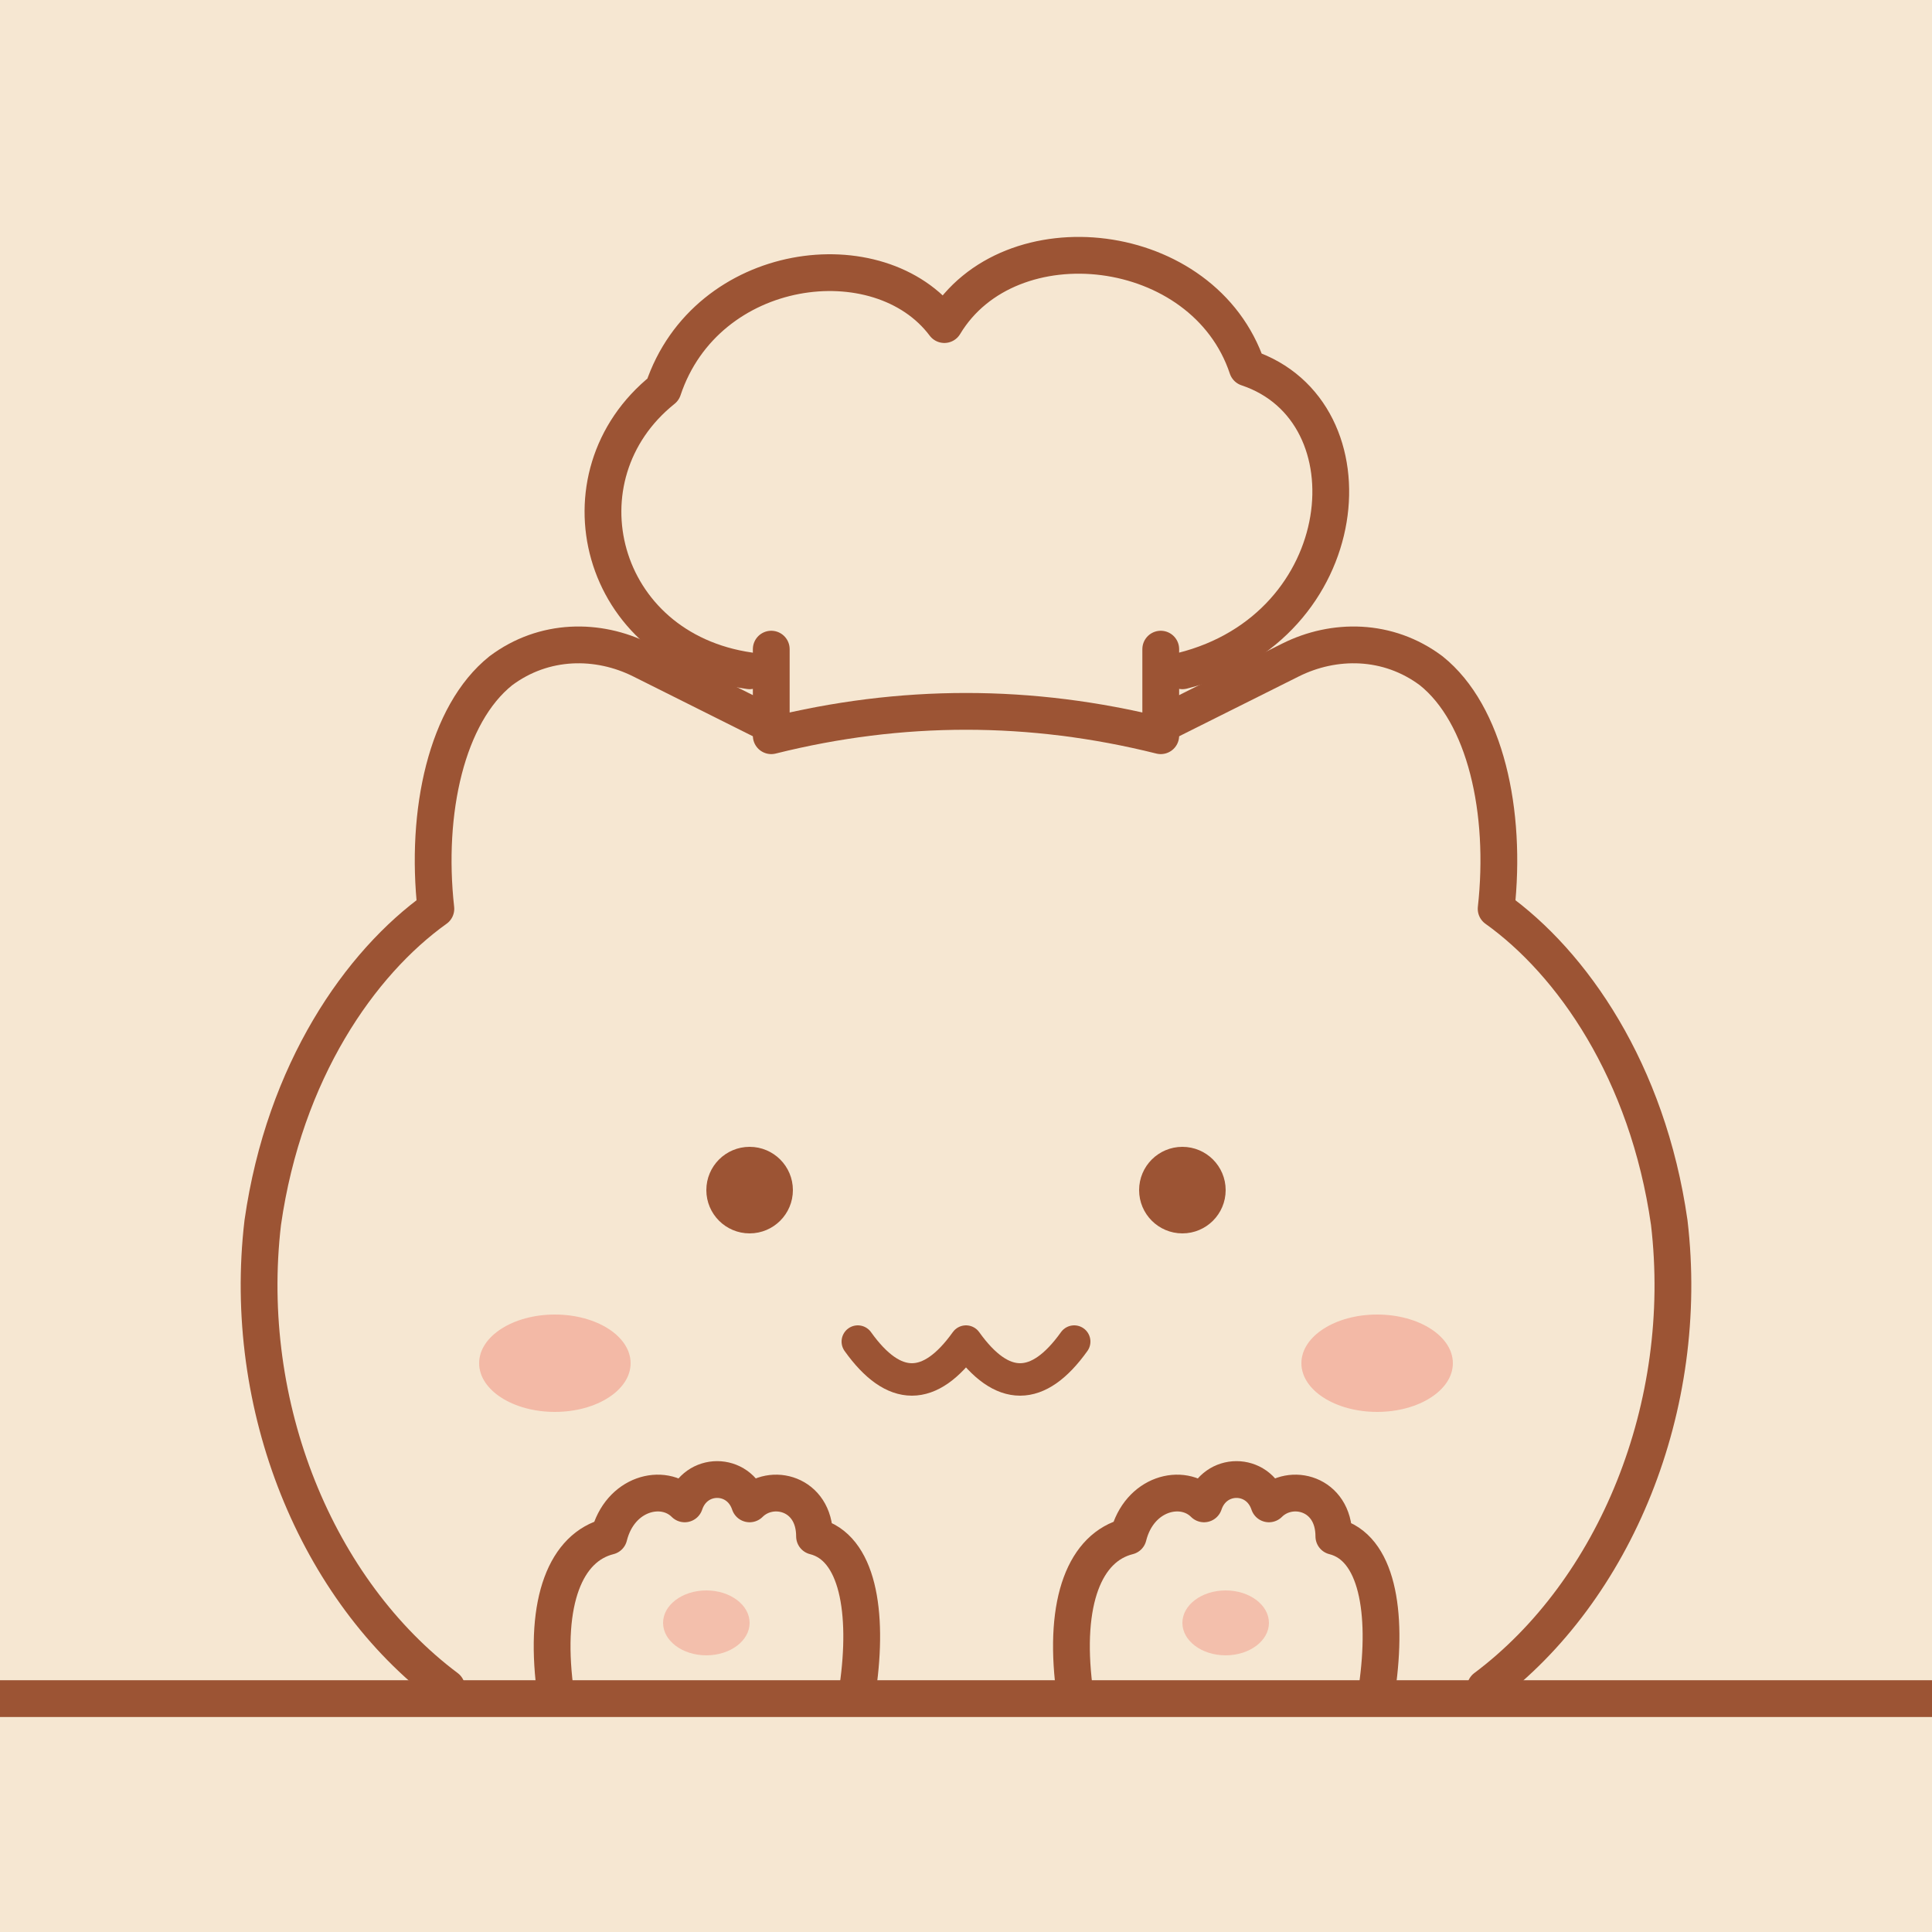
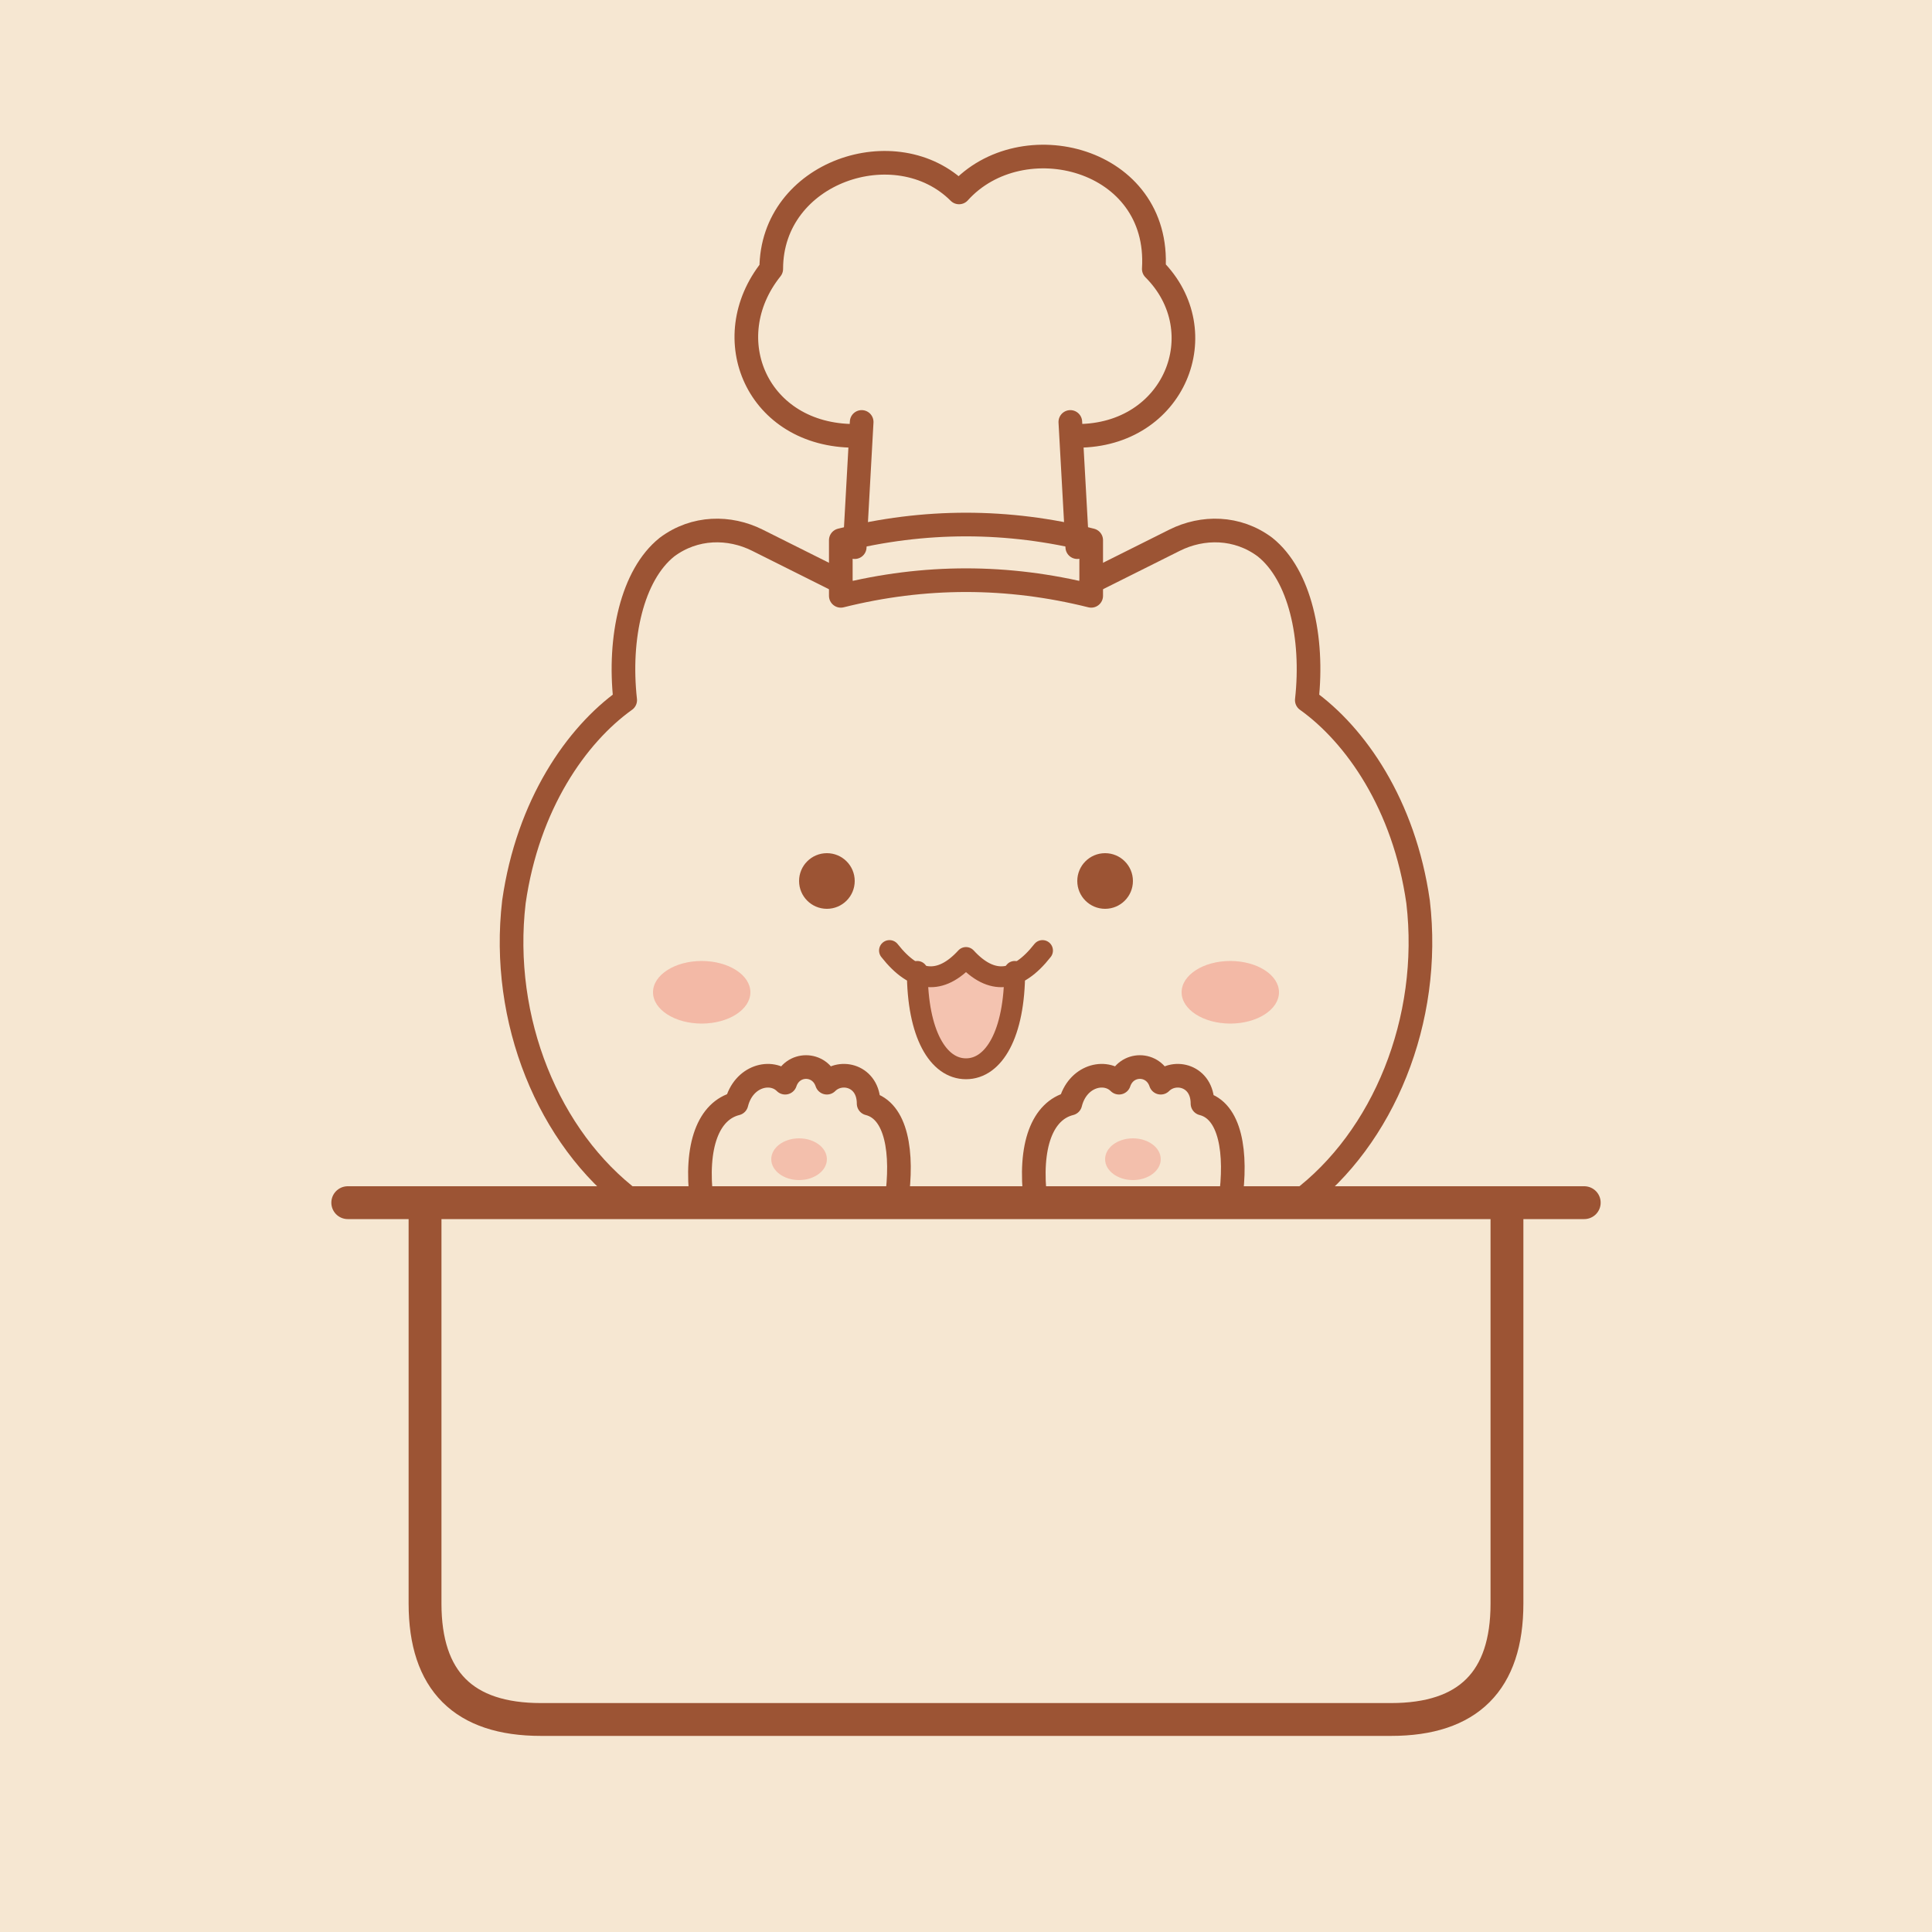
<svg xmlns="http://www.w3.org/2000/svg" viewBox="0 0 200 200">
  <rect width="200" height="200" fill="#f6e7d2" />
-   <g fill="none" stroke="#9c5434" stroke-width="3.4" stroke-linecap="round" stroke-linejoin="round" transform="translate(100 112) scale(1.12) translate(-100 -100)">
-     <path d="M80 62 C66 60 62 44 72 36 C76 24 92 22 98 30 C104 20 122 22 126 34 C138 38 136 58 120 62" />
-     <path d="M82 60 L82 68 C94 65 106 65 118 68 L118 60" />
+   <g fill="none" stroke="#9c5434" stroke-width="3.4" stroke-linecap="round" stroke-linejoin="round" transform="translate(100 84) scale(0.72) translate(-100 -100)">
+     <path d="M84 46 C70 46 64 32 72 22 C72 8 90 2 99 11 C108 1 128 6 127 22 C136 31 130 46 116 46" />
+     <path d="M85 44 L84 62 M115 44 L116 62" />
+     <path d="M82 61 L82 69 C94 66 106 66 118 69 L118 61 C106 58 94 58 82 61" />
    <path d="M52 156 C40 147 33 130 35 113 C37 99 44 89 51 84 C50 75 52 66 57 62 C61 59 66 59 70 61 C74 63 78 65 82 67" />
    <path d="M118 67 C122 65 126 63 130 61 C134 59 139 59 143 62 C148 66 150 75 149 84 C156 89 163 99 165 113 C167 130 160 147 148 156" />
    <circle cx="80" cy="110" r="4" fill="#9c5434" stroke="none" />
    <circle cx="120" cy="110" r="4" fill="#9c5434" stroke="none" />
-     <path d="M90 124 Q95 131 100 124 Q105 131 110 124" stroke-width="3" />
+     <path d="M93 123 C93 132 96 137 100 137 C104 137 107 132 107 123" fill="#f2a593" fill-opacity="0.55" stroke-width="3" />
+     <path d="M89 120 Q94.5 127 100 121 Q105.5 127 111 120" stroke-width="3" />
    <ellipse cx="62" cy="126" rx="7" ry="4.5" fill="#f2a593" stroke="none" opacity="0.7" />
    <ellipse cx="138" cy="126" rx="7" ry="4.5" fill="#f2a593" stroke="none" opacity="0.7" />
    <path d="M62 156 C61 148 63 143 67 142 C68 138 72 137 74 139 C75 136 79 136 80 139 C82 137 86 138 86 142 C90 143 91 149 90 156" />
    <path d="M110 156 C109 148 111 143 115 142 C116 138 120 137 122 139 C123 136 127 136 128 139 C130 137 134 138 134 142 C138 143 139 149 138 156" />
    <ellipse cx="76" cy="150" rx="4" ry="3" fill="#f2a593" stroke="none" opacity="0.6" />
    <ellipse cx="124" cy="150" rx="4" ry="3" fill="#f2a593" stroke="none" opacity="0.6" />
-     <path d="M10 157 L190 157" />
+   </g>
+   <g fill="none" stroke="#9c5434" stroke-width="3.4" stroke-linecap="round" stroke-linejoin="round">
+     <path d="M44 125 L44 166 Q44 178 56 178 L144 178 Q156 178 156 166 L156 125" />
+     <path d="M36 124.5 L164 124.5" />
  </g>
</svg>
